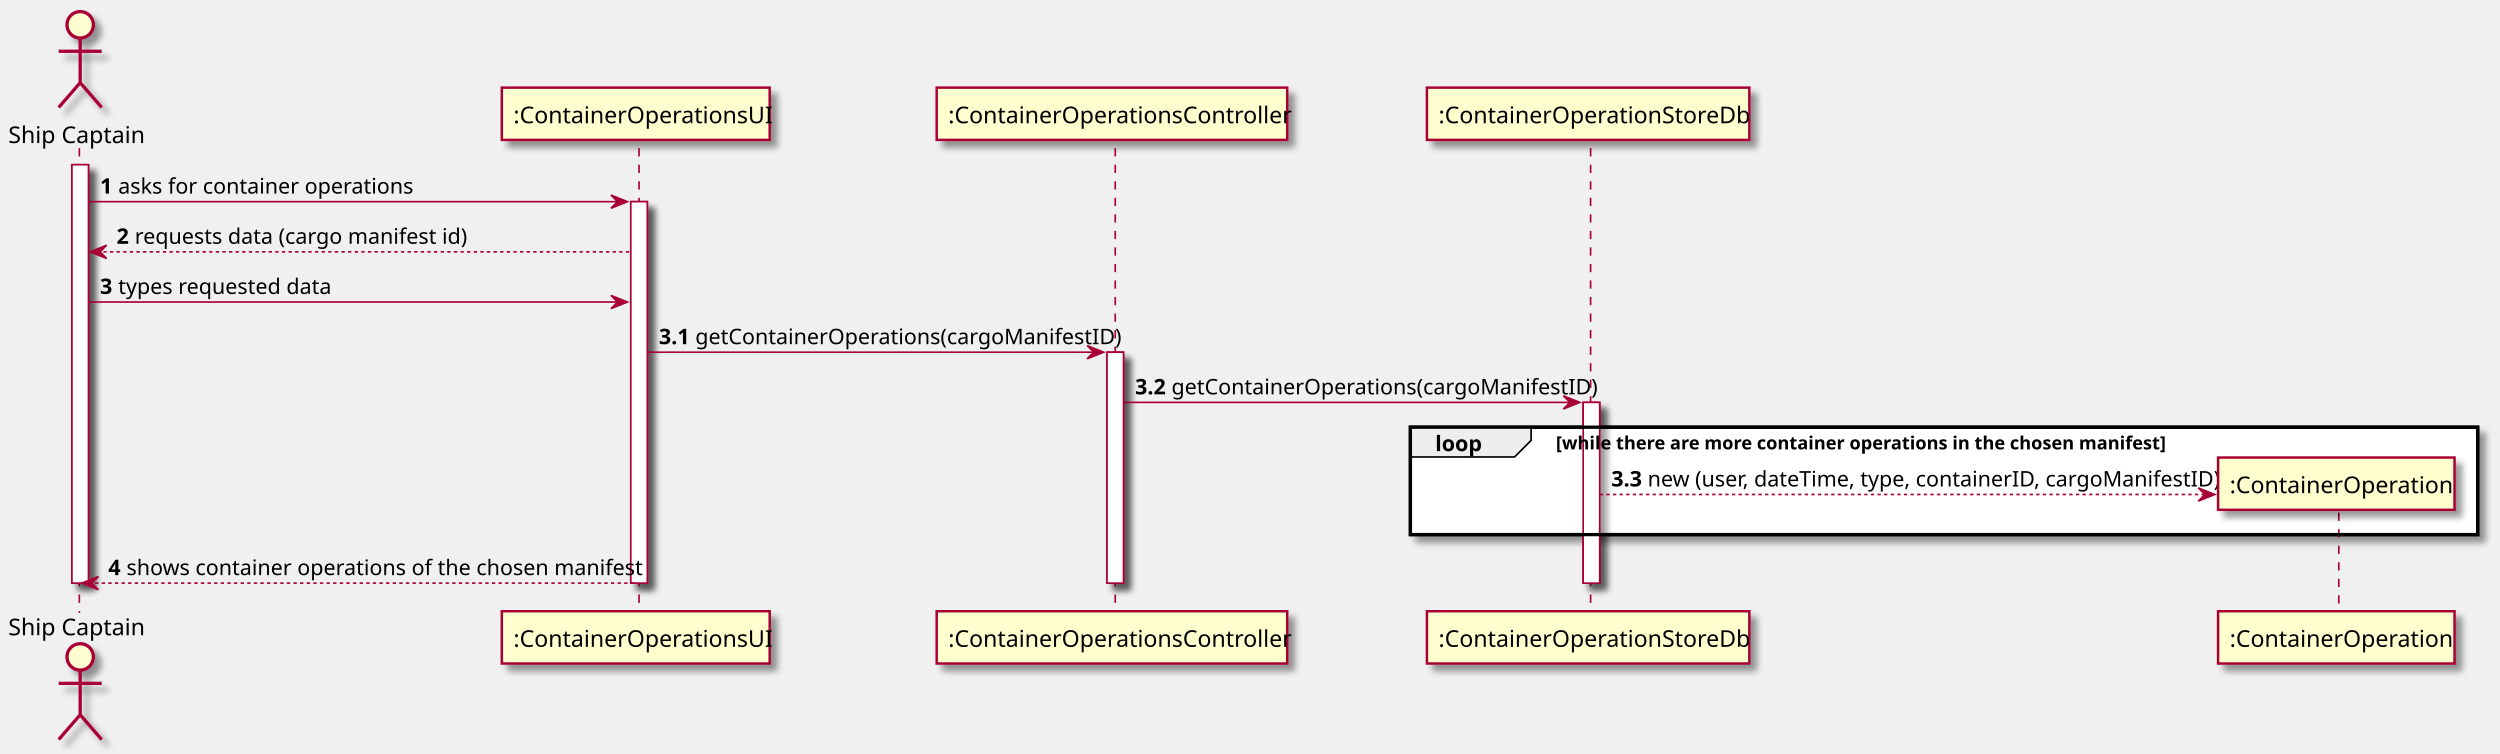
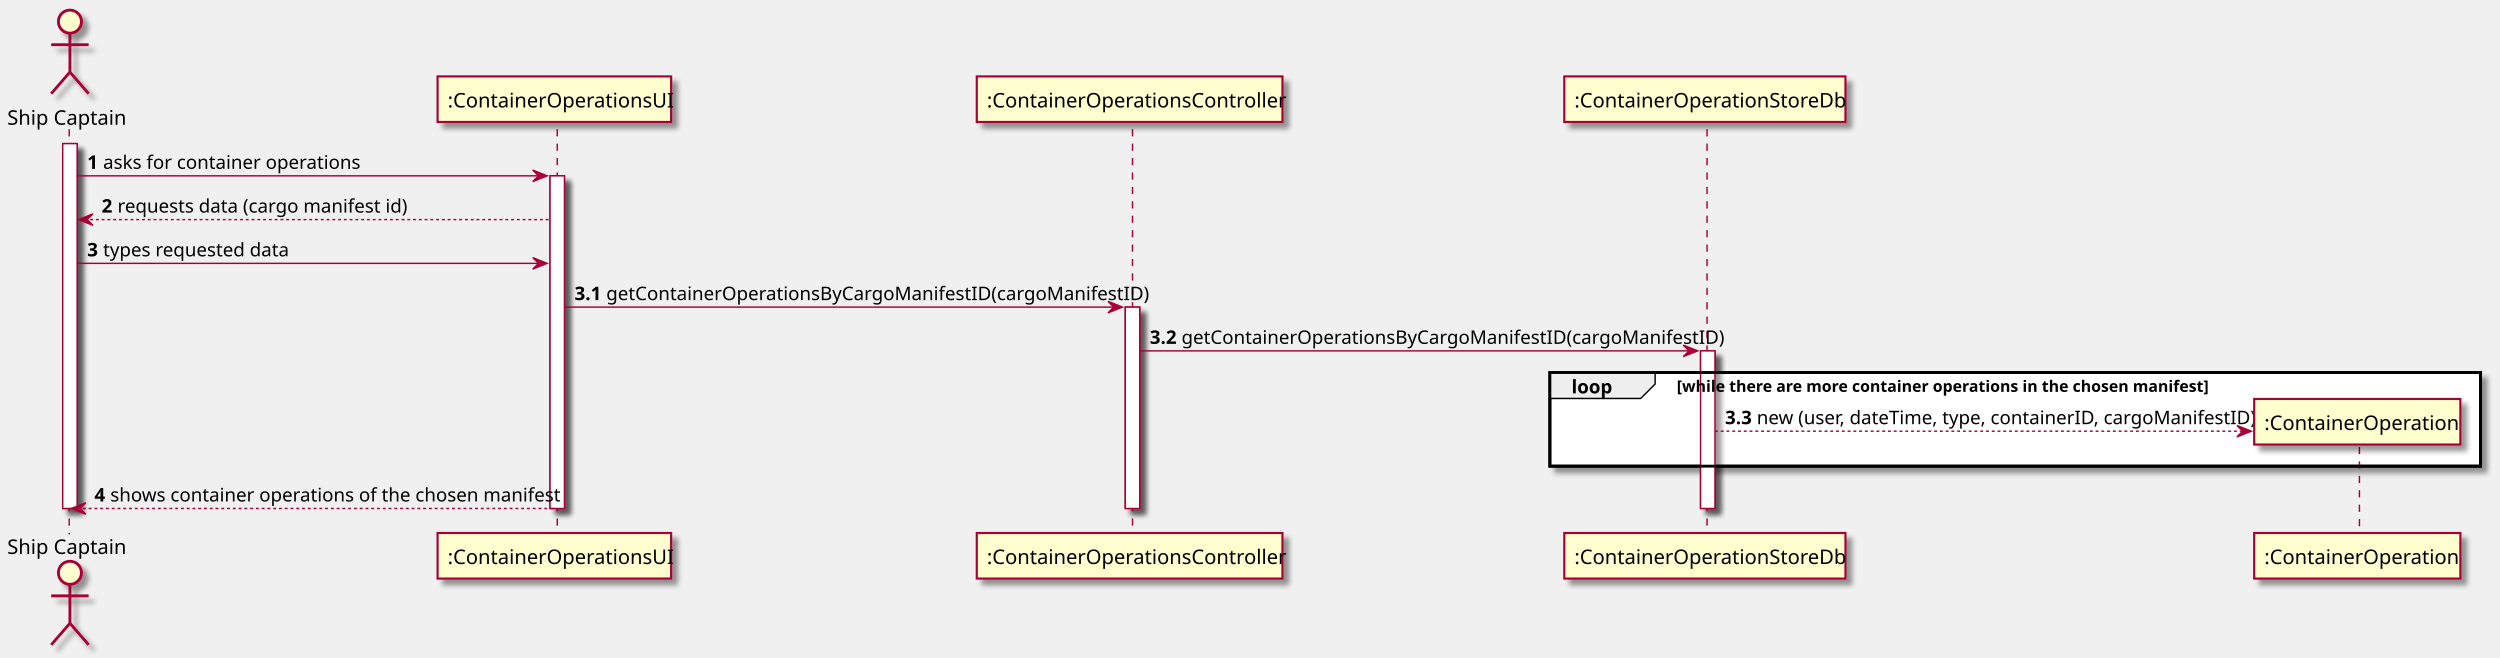
- <svg xmlns="http://www.w3.org/2000/svg" contentScriptType="application/ecmascript" contentStyleType="text/css" height="456px" preserveAspectRatio="none" style="width:1512px;height:456px;" version="1.1" viewBox="0 0 1512 456" width="1512px" zoomAndPan="magnify">
+ <svg xmlns="http://www.w3.org/2000/svg" contentScriptType="application/ecmascript" contentStyleType="text/css" height="456px" preserveAspectRatio="none" style="width:1734px;height:456px;" version="1.1" viewBox="0 0 1734 456" width="1734px" zoomAndPan="magnify">
  <defs>
-     <filter height="300%" id="f1xsomt2iikb7v" width="300%" x="-1" y="-1">
+     <filter height="300%" id="fzuvwgxqjxwkd" width="300%" x="-1" y="-1">
      <feGaussianBlur result="blurOut" stdDeviation="2.0" />
      <feColorMatrix in="blurOut" result="blurOut2" type="matrix" values="0 0 0 0 0 0 0 0 0 0 0 0 0 0 0 0 0 0 .4 0" />
      <feOffset dx="4.0" dy="4.0" in="blurOut2" result="blurOut3" />
      <feBlend in="SourceGraphic" in2="blurOut3" mode="normal" />
    </filter>
  </defs>
  <g>
-     <rect fill="#FFFFFF" filter="url(#f1xsomt2iikb7v)" height="253.07" style="stroke:#A80036;stroke-width:1.0;" width="10" x="43.5" y="99.609" />
-     <rect fill="#FFFFFF" filter="url(#f1xsomt2iikb7v)" height="230.719" style="stroke:#A80036;stroke-width:1.0;" width="10" x="381.5" y="121.961" />
-     <rect fill="#FFFFFF" filter="url(#f1xsomt2iikb7v)" height="139.664" style="stroke:#A80036;stroke-width:1.0;" width="10" x="669.5" y="213.016" />
-     <rect fill="#FFFFFF" filter="url(#f1xsomt2iikb7v)" height="109.312" style="stroke:#A80036;stroke-width:1.0;" width="10" x="957.5" y="243.367" />
-     <rect fill="#FFFFFF" filter="url(#f1xsomt2iikb7v)" height="64.961" style="stroke:#000000;stroke-width:2.0;" width="645.5" x="853" y="258.367" />
+     <rect fill="#FFFFFF" filter="url(#fzuvwgxqjxwkd)" height="253.07" style="stroke:#A80036;stroke-width:1.0;" width="10" x="43.5" y="99.609" />
+     <rect fill="#FFFFFF" filter="url(#fzuvwgxqjxwkd)" height="230.719" style="stroke:#A80036;stroke-width:1.0;" width="10" x="381.5" y="121.961" />
+     <rect fill="#FFFFFF" filter="url(#fzuvwgxqjxwkd)" height="139.664" style="stroke:#A80036;stroke-width:1.0;" width="10" x="780.5" y="213.016" />
+     <rect fill="#FFFFFF" filter="url(#fzuvwgxqjxwkd)" height="109.312" style="stroke:#A80036;stroke-width:1.0;" width="10" x="1179.5" y="243.367" />
+     <rect fill="#FFFFFF" filter="url(#fzuvwgxqjxwkd)" height="64.961" style="stroke:#000000;stroke-width:2.0;" width="645.5" x="1075" y="258.367" />
    <line style="stroke:#A80036;stroke-width:1.0;stroke-dasharray:5.0,5.0;" x1="48" x2="48" y1="89.609" y2="370.68" />
    <line style="stroke:#A80036;stroke-width:1.0;stroke-dasharray:5.0,5.0;" x1="386.5" x2="386.5" y1="89.609" y2="370.68" />
-     <line style="stroke:#A80036;stroke-width:1.0;stroke-dasharray:5.0,5.0;" x1="674.5" x2="674.5" y1="89.609" y2="370.68" />
-     <line style="stroke:#A80036;stroke-width:1.0;stroke-dasharray:5.0,5.0;" x1="962" x2="962" y1="89.609" y2="370.68" />
-     <line style="stroke:#A80036;stroke-width:1.0;stroke-dasharray:5.0,5.0;" x1="1414.5" x2="1414.5" y1="310.023" y2="370.68" />
+     <line style="stroke:#A80036;stroke-width:1.0;stroke-dasharray:5.0,5.0;" x1="785.5" x2="785.5" y1="89.609" y2="370.68" />
+     <line style="stroke:#A80036;stroke-width:1.0;stroke-dasharray:5.0,5.0;" x1="1184" x2="1184" y1="89.609" y2="370.68" />
+     <line style="stroke:#A80036;stroke-width:1.0;stroke-dasharray:5.0,5.0;" x1="1636.5" x2="1636.5" y1="310.023" y2="370.68" />
    <text fill="#000000" font-family="sans-serif" font-size="14" lengthAdjust="spacing" textLength="81" x="5" y="86.533">Ship Captain</text>
-     <ellipse cx="48.5" cy="15" fill="#FEFECE" filter="url(#f1xsomt2iikb7v)" rx="8" ry="8" style="stroke:#A80036;stroke-width:2.0;" />
-     <path d="M48.5,23 L48.5,50 M35.5,31 L61.5,31 M48.5,50 L35.5,65 M48.5,50 L61.5,65 " fill="none" filter="url(#f1xsomt2iikb7v)" style="stroke:#A80036;stroke-width:2.0;" />
+     <ellipse cx="48.5" cy="15" fill="#FEFECE" filter="url(#fzuvwgxqjxwkd)" rx="8" ry="8" style="stroke:#A80036;stroke-width:2.0;" />
+     <path d="M48.5,23 L48.5,50 M35.5,31 L61.5,31 M48.5,50 L35.5,65 M48.5,50 L61.5,65 " fill="none" filter="url(#fzuvwgxqjxwkd)" style="stroke:#A80036;stroke-width:2.0;" />
    <text fill="#000000" font-family="sans-serif" font-size="14" lengthAdjust="spacing" textLength="81" x="5" y="384.213">Ship Captain</text>
-     <ellipse cx="48.5" cy="397.289" fill="#FEFECE" filter="url(#f1xsomt2iikb7v)" rx="8" ry="8" style="stroke:#A80036;stroke-width:2.0;" />
-     <path d="M48.5,405.289 L48.5,432.289 M35.5,413.289 L61.5,413.289 M48.5,432.289 L35.5,447.289 M48.5,432.289 L61.5,447.289 " fill="none" filter="url(#f1xsomt2iikb7v)" style="stroke:#A80036;stroke-width:2.0;" />
-     <rect fill="#FEFECE" filter="url(#f1xsomt2iikb7v)" height="31.609" style="stroke:#A80036;stroke-width:1.5;" width="162" x="303.5" y="53" />
+     <ellipse cx="48.5" cy="397.289" fill="#FEFECE" filter="url(#fzuvwgxqjxwkd)" rx="8" ry="8" style="stroke:#A80036;stroke-width:2.0;" />
+     <path d="M48.5,405.289 L48.5,432.289 M35.5,413.289 L61.5,413.289 M48.5,432.289 L35.5,447.289 M48.5,432.289 L61.5,447.289 " fill="none" filter="url(#fzuvwgxqjxwkd)" style="stroke:#A80036;stroke-width:2.0;" />
+     <rect fill="#FEFECE" filter="url(#fzuvwgxqjxwkd)" height="31.609" style="stroke:#A80036;stroke-width:1.5;" width="162" x="303.5" y="53" />
    <text fill="#000000" font-family="sans-serif" font-size="14" lengthAdjust="spacing" textLength="148" x="310.5" y="74.533">:ContainerOperationsUI</text>
-     <rect fill="#FEFECE" filter="url(#f1xsomt2iikb7v)" height="31.609" style="stroke:#A80036;stroke-width:1.5;" width="162" x="303.5" y="369.68" />
+     <rect fill="#FEFECE" filter="url(#fzuvwgxqjxwkd)" height="31.609" style="stroke:#A80036;stroke-width:1.5;" width="162" x="303.5" y="369.68" />
    <text fill="#000000" font-family="sans-serif" font-size="14" lengthAdjust="spacing" textLength="148" x="310.5" y="391.213">:ContainerOperationsUI</text>
-     <rect fill="#FEFECE" filter="url(#f1xsomt2iikb7v)" height="31.609" style="stroke:#A80036;stroke-width:1.5;" width="212" x="566.5" y="53" />
-     <text fill="#000000" font-family="sans-serif" font-size="14" lengthAdjust="spacing" textLength="198" x="573.5" y="74.533">:ContainerOperationsController</text>
-     <rect fill="#FEFECE" filter="url(#f1xsomt2iikb7v)" height="31.609" style="stroke:#A80036;stroke-width:1.5;" width="212" x="566.5" y="369.68" />
-     <text fill="#000000" font-family="sans-serif" font-size="14" lengthAdjust="spacing" textLength="198" x="573.5" y="391.213">:ContainerOperationsController</text>
-     <rect fill="#FEFECE" filter="url(#f1xsomt2iikb7v)" height="31.609" style="stroke:#A80036;stroke-width:1.5;" width="195" x="863" y="53" />
-     <text fill="#000000" font-family="sans-serif" font-size="14" lengthAdjust="spacing" textLength="181" x="870" y="74.533">:ContainerOperationStoreDb</text>
-     <rect fill="#FEFECE" filter="url(#f1xsomt2iikb7v)" height="31.609" style="stroke:#A80036;stroke-width:1.5;" width="195" x="863" y="369.68" />
-     <text fill="#000000" font-family="sans-serif" font-size="14" lengthAdjust="spacing" textLength="181" x="870" y="391.213">:ContainerOperationStoreDb</text>
-     <rect fill="#FEFECE" filter="url(#f1xsomt2iikb7v)" height="31.609" style="stroke:#A80036;stroke-width:1.5;" width="143" x="1341.5" y="369.68" />
-     <text fill="#000000" font-family="sans-serif" font-size="14" lengthAdjust="spacing" textLength="129" x="1348.5" y="391.213">:ContainerOperation</text>
-     <rect fill="#FFFFFF" filter="url(#f1xsomt2iikb7v)" height="253.07" style="stroke:#A80036;stroke-width:1.0;" width="10" x="43.5" y="99.609" />
-     <rect fill="#FFFFFF" filter="url(#f1xsomt2iikb7v)" height="230.719" style="stroke:#A80036;stroke-width:1.0;" width="10" x="381.5" y="121.961" />
-     <rect fill="#FFFFFF" filter="url(#f1xsomt2iikb7v)" height="139.664" style="stroke:#A80036;stroke-width:1.0;" width="10" x="669.5" y="213.016" />
-     <rect fill="#FFFFFF" filter="url(#f1xsomt2iikb7v)" height="109.312" style="stroke:#A80036;stroke-width:1.0;" width="10" x="957.5" y="243.367" />
+     <rect fill="#FEFECE" filter="url(#fzuvwgxqjxwkd)" height="31.609" style="stroke:#A80036;stroke-width:1.5;" width="212" x="677.5" y="53" />
+     <text fill="#000000" font-family="sans-serif" font-size="14" lengthAdjust="spacing" textLength="198" x="684.5" y="74.533">:ContainerOperationsController</text>
+     <rect fill="#FEFECE" filter="url(#fzuvwgxqjxwkd)" height="31.609" style="stroke:#A80036;stroke-width:1.5;" width="212" x="677.5" y="369.68" />
+     <text fill="#000000" font-family="sans-serif" font-size="14" lengthAdjust="spacing" textLength="198" x="684.5" y="391.213">:ContainerOperationsController</text>
+     <rect fill="#FEFECE" filter="url(#fzuvwgxqjxwkd)" height="31.609" style="stroke:#A80036;stroke-width:1.5;" width="195" x="1085" y="53" />
+     <text fill="#000000" font-family="sans-serif" font-size="14" lengthAdjust="spacing" textLength="181" x="1092" y="74.533">:ContainerOperationStoreDb</text>
+     <rect fill="#FEFECE" filter="url(#fzuvwgxqjxwkd)" height="31.609" style="stroke:#A80036;stroke-width:1.5;" width="195" x="1085" y="369.68" />
+     <text fill="#000000" font-family="sans-serif" font-size="14" lengthAdjust="spacing" textLength="181" x="1092" y="391.213">:ContainerOperationStoreDb</text>
+     <rect fill="#FEFECE" filter="url(#fzuvwgxqjxwkd)" height="31.609" style="stroke:#A80036;stroke-width:1.5;" width="143" x="1563.5" y="369.68" />
+     <text fill="#000000" font-family="sans-serif" font-size="14" lengthAdjust="spacing" textLength="129" x="1570.5" y="391.213">:ContainerOperation</text>
+     <rect fill="#FFFFFF" filter="url(#fzuvwgxqjxwkd)" height="253.07" style="stroke:#A80036;stroke-width:1.0;" width="10" x="43.5" y="99.609" />
+     <rect fill="#FFFFFF" filter="url(#fzuvwgxqjxwkd)" height="230.719" style="stroke:#A80036;stroke-width:1.0;" width="10" x="381.5" y="121.961" />
+     <rect fill="#FFFFFF" filter="url(#fzuvwgxqjxwkd)" height="139.664" style="stroke:#A80036;stroke-width:1.0;" width="10" x="780.5" y="213.016" />
+     <rect fill="#FFFFFF" filter="url(#fzuvwgxqjxwkd)" height="109.312" style="stroke:#A80036;stroke-width:1.0;" width="10" x="1179.5" y="243.367" />
    <polygon fill="#A80036" points="369.5,117.961,379.5,121.961,369.5,125.961,373.5,121.961" style="stroke:#A80036;stroke-width:1.0;" />
    <line style="stroke:#A80036;stroke-width:1.0;" x1="53.5" x2="375.5" y1="121.961" y2="121.961" />
    <text fill="#000000" font-family="sans-serif" font-size="13" font-weight="bold" lengthAdjust="spacing" textLength="7" x="60.5" y="117.105">1</text>
    <text fill="#000000" font-family="sans-serif" font-size="13" lengthAdjust="spacing" textLength="167" x="71.5" y="117.105">asks for container operations</text>
    <polygon fill="#A80036" points="64.5,148.312,54.5,152.312,64.5,156.312,60.5,152.312" style="stroke:#A80036;stroke-width:1.0;" />
    <line style="stroke:#A80036;stroke-width:1.0;stroke-dasharray:2.0,2.0;" x1="58.5" x2="380.5" y1="152.312" y2="152.312" />
    <text fill="#000000" font-family="sans-serif" font-size="13" font-weight="bold" lengthAdjust="spacing" textLength="7" x="70.5" y="147.456">2</text>
    <text fill="#000000" font-family="sans-serif" font-size="13" lengthAdjust="spacing" textLength="190" x="81.5" y="147.456">requests data (cargo manifest id)</text>
    <polygon fill="#A80036" points="369.5,178.664,379.5,182.664,369.5,186.664,373.5,182.664" style="stroke:#A80036;stroke-width:1.0;" />
    <line style="stroke:#A80036;stroke-width:1.0;" x1="53.5" x2="375.5" y1="182.664" y2="182.664" />
    <text fill="#000000" font-family="sans-serif" font-size="13" font-weight="bold" lengthAdjust="spacing" textLength="7" x="60.5" y="177.808">3</text>
    <text fill="#000000" font-family="sans-serif" font-size="13" lengthAdjust="spacing" textLength="122" x="71.5" y="177.808">types requested data</text>
-     <polygon fill="#A80036" points="657.5,209.016,667.5,213.016,657.5,217.016,661.5,213.016" style="stroke:#A80036;stroke-width:1.0;" />
-     <line style="stroke:#A80036;stroke-width:1.0;" x1="391.5" x2="663.5" y1="213.016" y2="213.016" />
+     <polygon fill="#A80036" points="768.5,209.016,778.5,213.016,768.5,217.016,772.5,213.016" style="stroke:#A80036;stroke-width:1.0;" />
+     <line style="stroke:#A80036;stroke-width:1.0;" x1="391.5" x2="774.5" y1="213.016" y2="213.016" />
    <text fill="#000000" font-family="sans-serif" font-size="13" font-weight="bold" lengthAdjust="spacing" textLength="18" x="398.5" y="208.159">3.1</text>
-     <text fill="#000000" font-family="sans-serif" font-size="13" lengthAdjust="spacing" textLength="237" x="420.5" y="208.159">getContainerOperations(cargoManifestID)</text>
-     <polygon fill="#A80036" points="945.5,239.367,955.5,243.367,945.5,247.367,949.5,243.367" style="stroke:#A80036;stroke-width:1.0;" />
-     <line style="stroke:#A80036;stroke-width:1.0;" x1="679.5" x2="951.5" y1="243.367" y2="243.367" />
-     <text fill="#000000" font-family="sans-serif" font-size="13" font-weight="bold" lengthAdjust="spacing" textLength="18" x="686.5" y="238.511">3.2</text>
-     <text fill="#000000" font-family="sans-serif" font-size="13" lengthAdjust="spacing" textLength="237" x="708.5" y="238.511">getContainerOperations(cargoManifestID)</text>
-     <path d="M853,258.367 L926,258.367 L926,266.367 L916,276.367 L853,276.367 L853,258.367 " fill="#EEEEEE" style="stroke:#000000;stroke-width:1.0;" />
-     <rect fill="none" height="64.961" style="stroke:#000000;stroke-width:2.0;" width="645.5" x="853" y="258.367" />
-     <text fill="#000000" font-family="sans-serif" font-size="13" font-weight="bold" lengthAdjust="spacing" textLength="28" x="868" y="272.862">loop</text>
-     <text fill="#000000" font-family="sans-serif" font-size="11" font-weight="bold" lengthAdjust="spacing" textLength="373" x="941" y="271.786">[while there are more container operations in the chosen manifest]</text>
-     <polygon fill="#A80036" points="1329.5,295.07,1339.5,299.07,1329.5,303.07,1333.5,299.07" style="stroke:#A80036;stroke-width:1.0;" />
-     <line style="stroke:#A80036;stroke-width:1.0;stroke-dasharray:2.0,2.0;" x1="967.5" x2="1335.5" y1="299.07" y2="299.07" />
-     <text fill="#000000" font-family="sans-serif" font-size="13" font-weight="bold" lengthAdjust="spacing" textLength="18" x="974.5" y="294.214">3.3</text>
-     <text fill="#000000" font-family="sans-serif" font-size="13" lengthAdjust="spacing" textLength="328" x="996.5" y="294.214">new (user, dateTime, type, containerID, cargoManifestID)</text>
-     <rect fill="#FEFECE" filter="url(#f1xsomt2iikb7v)" height="31.609" style="stroke:#A80036;stroke-width:1.5;" width="143" x="1341.5" y="276.719" />
-     <text fill="#000000" font-family="sans-serif" font-size="14" lengthAdjust="spacing" textLength="129" x="1348.5" y="298.252">:ContainerOperation</text>
+     <text fill="#000000" font-family="sans-serif" font-size="13" lengthAdjust="spacing" textLength="348" x="420.5" y="208.159">getContainerOperationsByCargoManifestID(cargoManifestID)</text>
+     <polygon fill="#A80036" points="1167.5,239.367,1177.5,243.367,1167.5,247.367,1171.5,243.367" style="stroke:#A80036;stroke-width:1.0;" />
+     <line style="stroke:#A80036;stroke-width:1.0;" x1="790.5" x2="1173.5" y1="243.367" y2="243.367" />
+     <text fill="#000000" font-family="sans-serif" font-size="13" font-weight="bold" lengthAdjust="spacing" textLength="18" x="797.5" y="238.511">3.2</text>
+     <text fill="#000000" font-family="sans-serif" font-size="13" lengthAdjust="spacing" textLength="348" x="819.5" y="238.511">getContainerOperationsByCargoManifestID(cargoManifestID)</text>
+     <path d="M1075,258.367 L1148,258.367 L1148,266.367 L1138,276.367 L1075,276.367 L1075,258.367 " fill="#EEEEEE" style="stroke:#000000;stroke-width:1.0;" />
+     <rect fill="none" height="64.961" style="stroke:#000000;stroke-width:2.0;" width="645.5" x="1075" y="258.367" />
+     <text fill="#000000" font-family="sans-serif" font-size="13" font-weight="bold" lengthAdjust="spacing" textLength="28" x="1090" y="272.862">loop</text>
+     <text fill="#000000" font-family="sans-serif" font-size="11" font-weight="bold" lengthAdjust="spacing" textLength="373" x="1163" y="271.786">[while there are more container operations in the chosen manifest]</text>
+     <polygon fill="#A80036" points="1551.5,295.07,1561.5,299.07,1551.5,303.07,1555.5,299.07" style="stroke:#A80036;stroke-width:1.0;" />
+     <line style="stroke:#A80036;stroke-width:1.0;stroke-dasharray:2.0,2.0;" x1="1189.5" x2="1557.5" y1="299.07" y2="299.07" />
+     <text fill="#000000" font-family="sans-serif" font-size="13" font-weight="bold" lengthAdjust="spacing" textLength="18" x="1196.5" y="294.214">3.3</text>
+     <text fill="#000000" font-family="sans-serif" font-size="13" lengthAdjust="spacing" textLength="328" x="1218.5" y="294.214">new (user, dateTime, type, containerID, cargoManifestID)</text>
+     <rect fill="#FEFECE" filter="url(#fzuvwgxqjxwkd)" height="31.609" style="stroke:#A80036;stroke-width:1.5;" width="143" x="1563.5" y="276.719" />
+     <text fill="#000000" font-family="sans-serif" font-size="14" lengthAdjust="spacing" textLength="129" x="1570.5" y="298.252">:ContainerOperation</text>
    <polygon fill="#A80036" points="59.5,348.68,49.5,352.68,59.5,356.68,55.5,352.68" style="stroke:#A80036;stroke-width:1.0;" />
    <line style="stroke:#A80036;stroke-width:1.0;stroke-dasharray:2.0,2.0;" x1="53.5" x2="385.5" y1="352.68" y2="352.68" />
    <text fill="#000000" font-family="sans-serif" font-size="13" font-weight="bold" lengthAdjust="spacing" textLength="7" x="65.5" y="347.823">4</text>
    <text fill="#000000" font-family="sans-serif" font-size="13" lengthAdjust="spacing" textLength="293" x="76.5" y="347.823">shows container operations of the chosen manifest</text>
  </g>
</svg>
